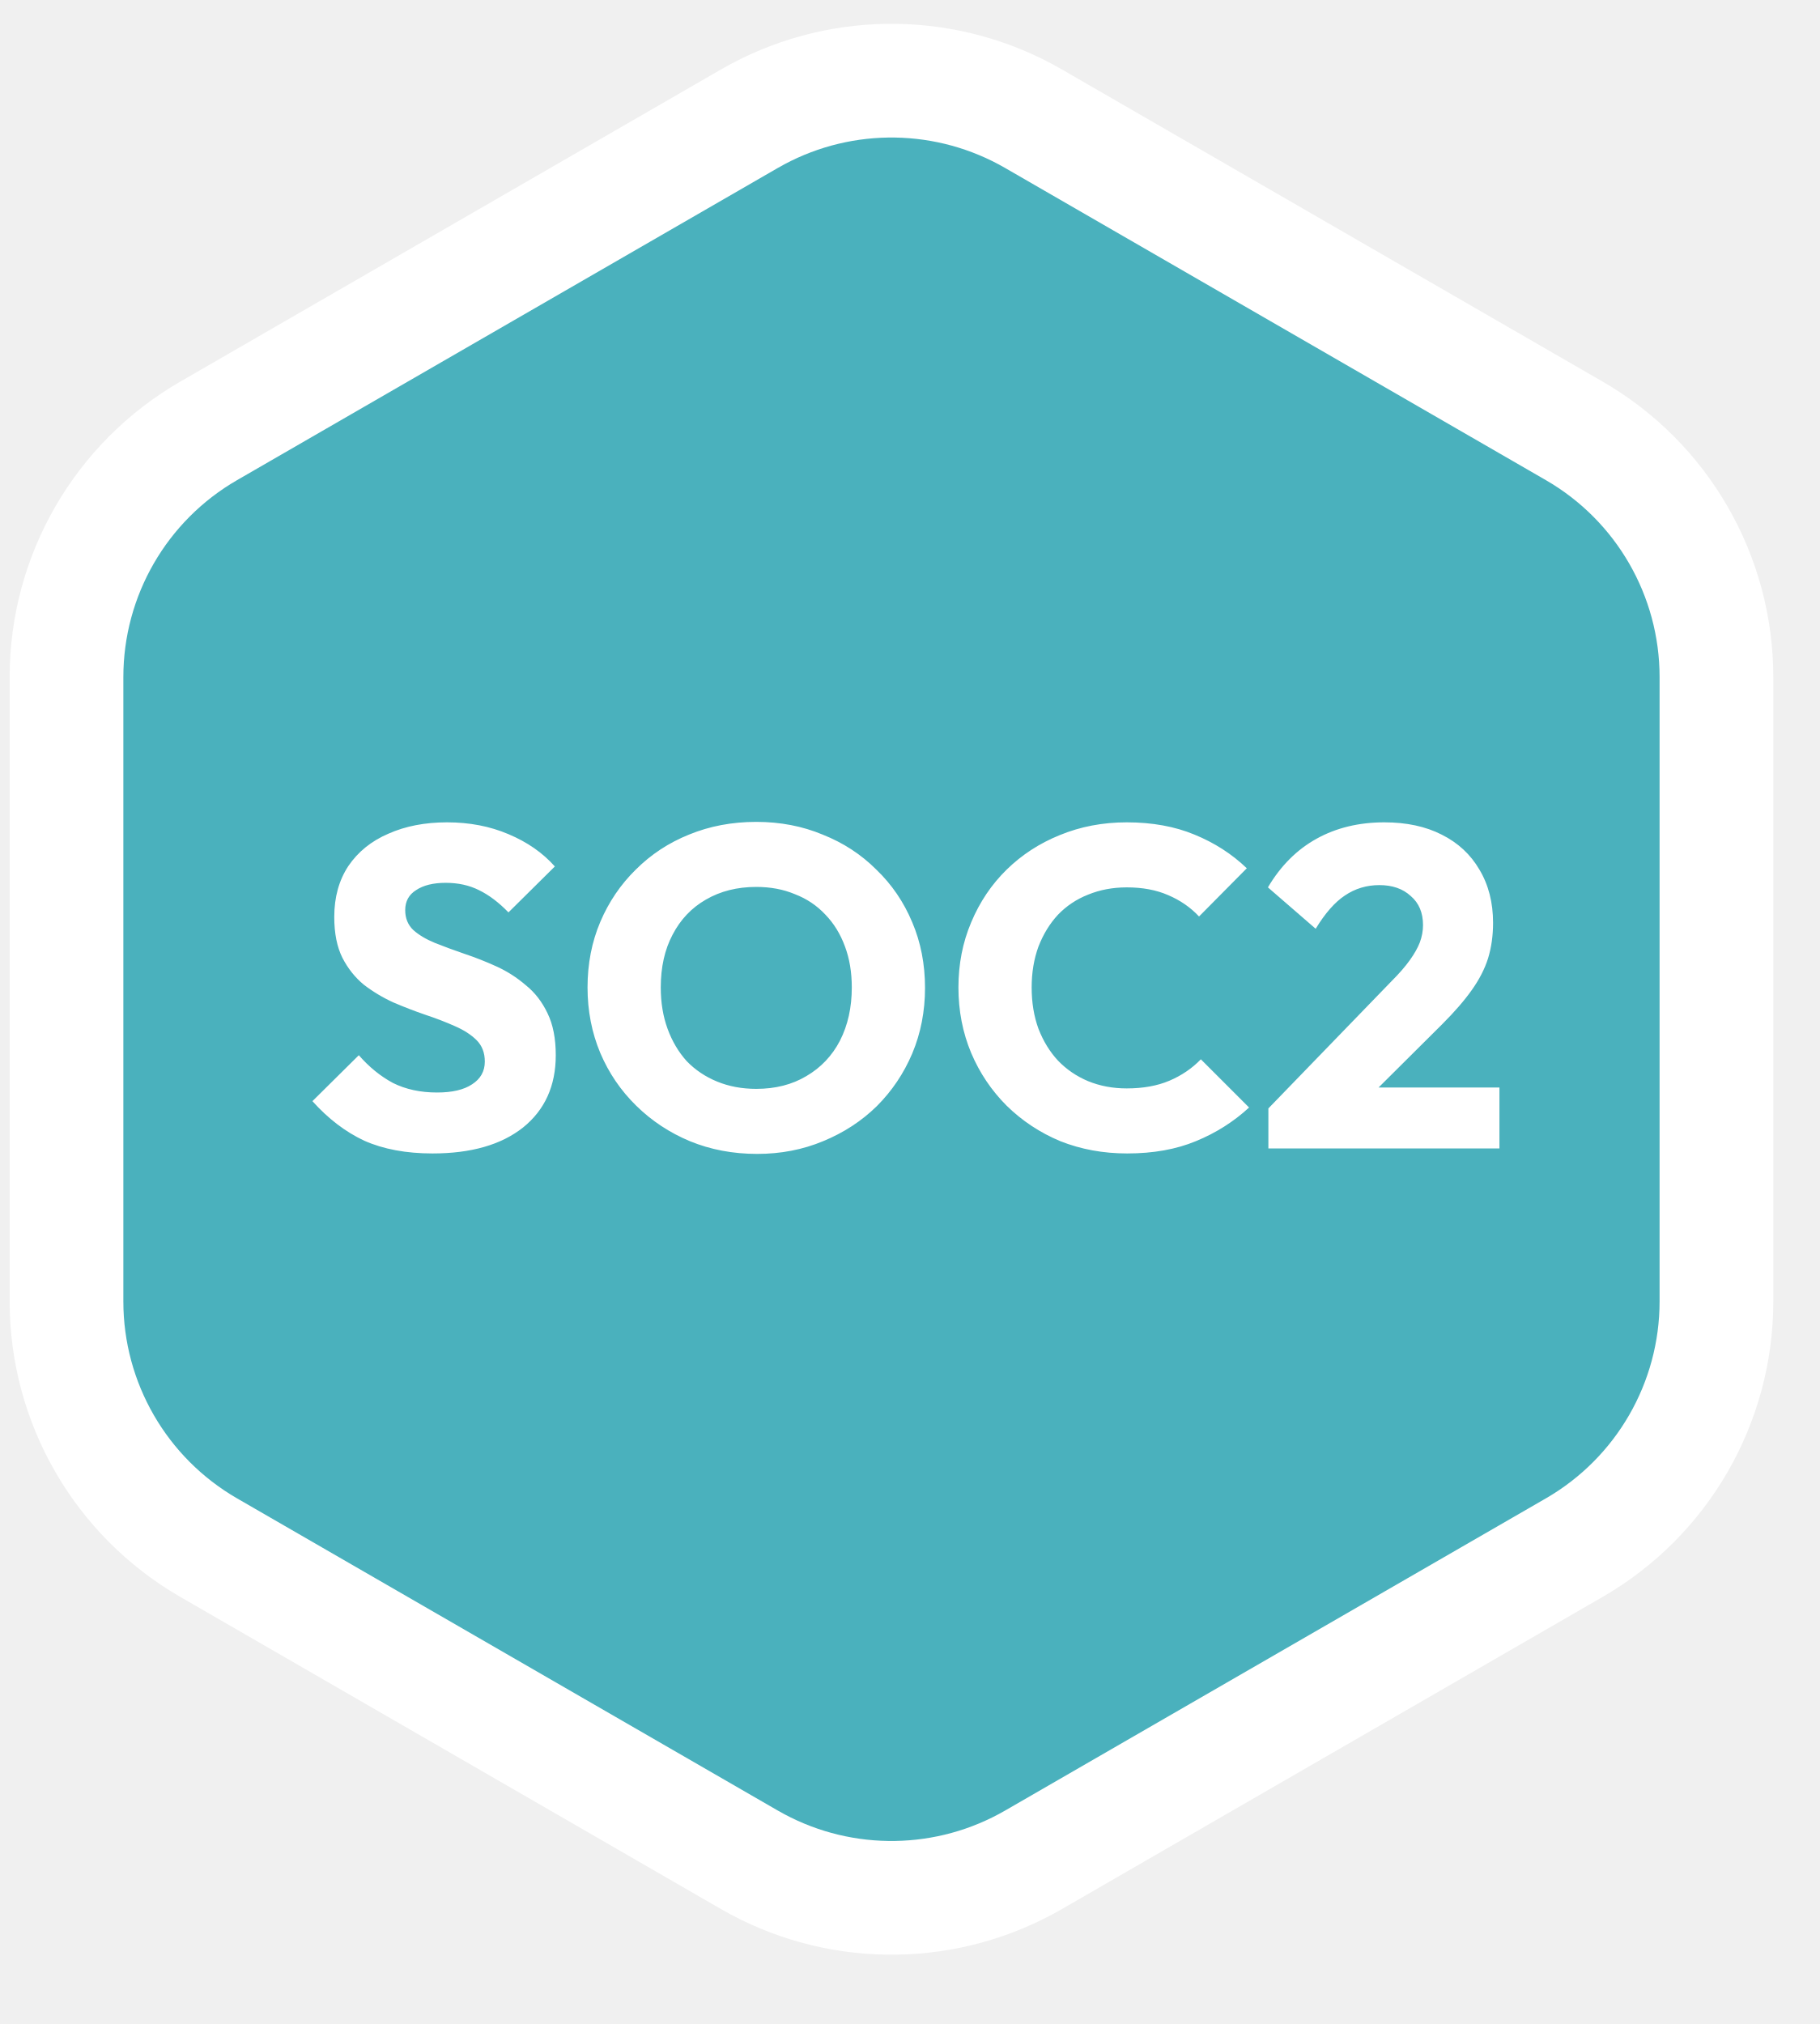
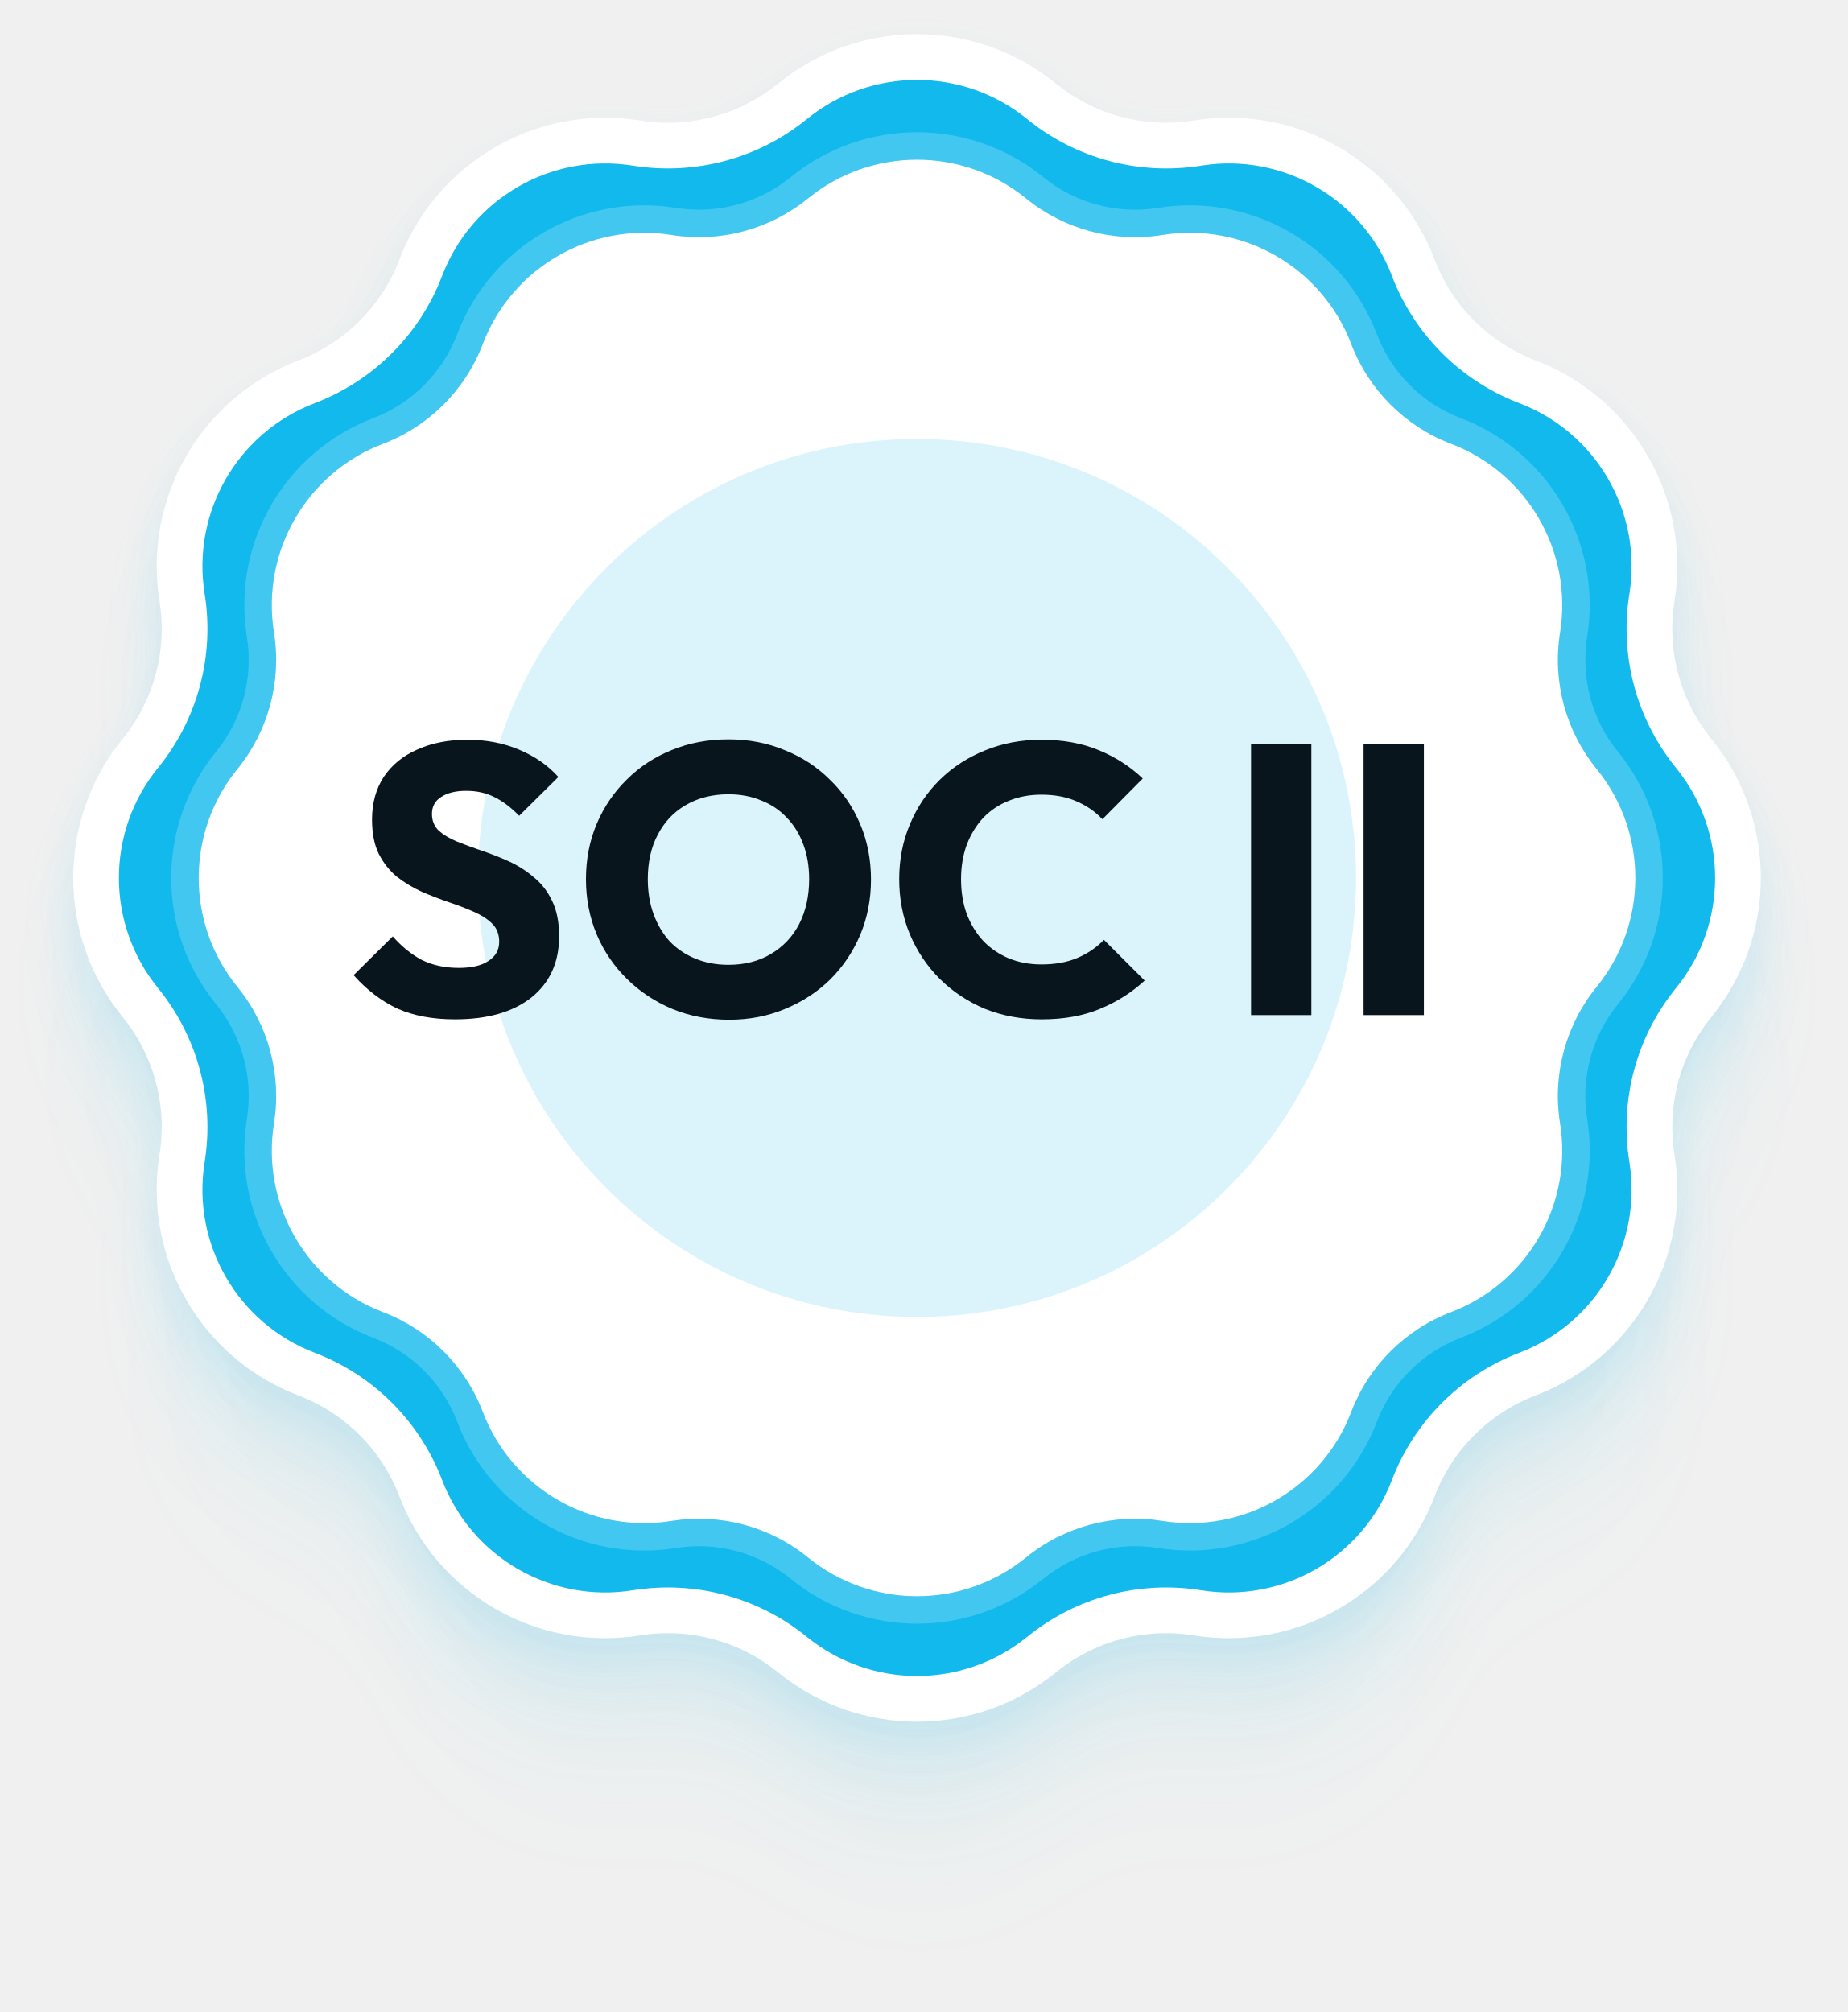
- <svg xmlns="http://www.w3.org/2000/svg" width="80" height="89" viewBox="0 0 80 89" fill="none">
-   <path d="M33.315 5.019C37.114 2.991 41.703 3.059 45.449 5.222L69.225 18.948C73.092 21.181 75.475 25.308 75.475 29.773V57.227C75.475 61.692 73.092 65.819 69.225 68.052L45.449 81.778C41.703 83.941 37.114 84.009 33.315 81.981L32.949 81.778L9.174 68.052C5.307 65.819 2.924 61.692 2.924 57.227V29.773C2.924 25.308 5.307 21.181 9.174 18.948L32.949 5.222L33.315 5.019Z" fill="#4AB1BD" stroke="white" stroke-width="5" />
-   <path d="M19.018 50.72C17.858 50.72 16.858 50.533 16.018 50.16C15.191 49.773 14.431 49.193 13.738 48.42L15.778 46.4C16.231 46.92 16.731 47.327 17.278 47.62C17.838 47.9 18.485 48.04 19.218 48.04C19.885 48.04 20.398 47.92 20.758 47.68C21.131 47.44 21.318 47.107 21.318 46.68C21.318 46.293 21.198 45.98 20.958 45.74C20.718 45.5 20.398 45.293 19.998 45.12C19.611 44.947 19.178 44.78 18.698 44.62C18.231 44.46 17.765 44.28 17.298 44.08C16.831 43.867 16.398 43.607 15.998 43.3C15.611 42.98 15.298 42.587 15.058 42.12C14.818 41.64 14.698 41.04 14.698 40.32C14.698 39.453 14.905 38.707 15.318 38.08C15.745 37.453 16.331 36.98 17.078 36.66C17.825 36.327 18.685 36.16 19.658 36.16C20.645 36.16 21.545 36.333 22.358 36.68C23.185 37.027 23.865 37.5 24.398 38.1L22.358 40.12C21.931 39.68 21.498 39.353 21.058 39.14C20.631 38.927 20.145 38.82 19.598 38.82C19.051 38.82 18.618 38.927 18.298 39.14C17.978 39.34 17.818 39.633 17.818 40.02C17.818 40.38 17.938 40.673 18.178 40.9C18.418 41.113 18.731 41.3 19.118 41.46C19.518 41.62 19.951 41.78 20.418 41.94C20.898 42.1 21.371 42.287 21.838 42.5C22.305 42.713 22.731 42.987 23.118 43.32C23.518 43.64 23.838 44.053 24.078 44.56C24.318 45.053 24.438 45.667 24.438 46.4C24.438 47.747 23.958 48.807 22.998 49.58C22.038 50.34 20.711 50.72 19.018 50.72ZM33.295 50.74C32.229 50.74 31.242 50.553 30.335 50.18C29.442 49.807 28.655 49.287 27.975 48.62C27.295 47.953 26.769 47.18 26.395 46.3C26.022 45.407 25.835 44.447 25.835 43.42C25.835 42.38 26.022 41.42 26.395 40.54C26.769 39.66 27.289 38.893 27.955 38.24C28.622 37.573 29.402 37.06 30.295 36.7C31.202 36.327 32.189 36.14 33.255 36.14C34.309 36.14 35.282 36.327 36.175 36.7C37.082 37.06 37.869 37.573 38.535 38.24C39.215 38.893 39.742 39.667 40.115 40.56C40.489 41.44 40.675 42.4 40.675 43.44C40.675 44.467 40.489 45.427 40.115 46.32C39.742 47.2 39.222 47.973 38.555 48.64C37.889 49.293 37.102 49.807 36.195 50.18C35.302 50.553 34.335 50.74 33.295 50.74ZM33.255 47.88C34.095 47.88 34.829 47.693 35.455 47.32C36.095 46.947 36.589 46.427 36.935 45.76C37.282 45.08 37.455 44.3 37.455 43.42C37.455 42.753 37.355 42.153 37.155 41.62C36.955 41.073 36.669 40.607 36.295 40.22C35.922 39.82 35.475 39.52 34.955 39.32C34.449 39.107 33.882 39 33.255 39C32.415 39 31.675 39.187 31.035 39.56C30.409 39.92 29.922 40.433 29.575 41.1C29.229 41.753 29.055 42.527 29.055 43.42C29.055 44.087 29.155 44.693 29.355 45.24C29.555 45.787 29.835 46.26 30.195 46.66C30.569 47.047 31.015 47.347 31.535 47.56C32.055 47.773 32.629 47.88 33.255 47.88ZM49.564 50.72C48.511 50.72 47.531 50.54 46.624 50.18C45.731 49.807 44.944 49.287 44.264 48.62C43.597 47.953 43.077 47.18 42.704 46.3C42.331 45.407 42.144 44.447 42.144 43.42C42.144 42.393 42.331 41.44 42.704 40.56C43.077 39.667 43.597 38.893 44.264 38.24C44.931 37.587 45.711 37.08 46.604 36.72C47.511 36.347 48.491 36.16 49.544 36.16C50.664 36.16 51.657 36.34 52.524 36.7C53.404 37.06 54.171 37.553 54.824 38.18L52.724 40.3C52.351 39.9 51.897 39.587 51.364 39.36C50.844 39.133 50.237 39.02 49.544 39.02C48.931 39.02 48.364 39.127 47.844 39.34C47.337 39.54 46.897 39.833 46.524 40.22C46.164 40.607 45.877 41.073 45.664 41.62C45.464 42.167 45.364 42.767 45.364 43.42C45.364 44.087 45.464 44.693 45.664 45.24C45.877 45.787 46.164 46.253 46.524 46.64C46.897 47.027 47.337 47.327 47.844 47.54C48.364 47.753 48.931 47.86 49.544 47.86C50.264 47.86 50.891 47.747 51.424 47.52C51.957 47.293 52.417 46.98 52.804 46.58L54.924 48.7C54.244 49.327 53.464 49.82 52.584 50.18C51.717 50.54 50.711 50.72 49.564 50.72ZM55.773 48.74L61.193 43.14C61.526 42.807 61.793 42.5 61.993 42.22C62.193 41.94 62.34 41.68 62.433 41.44C62.526 41.187 62.573 40.933 62.573 40.68C62.573 40.133 62.393 39.707 62.033 39.4C61.686 39.08 61.226 38.92 60.653 38.92C60.093 38.92 59.586 39.073 59.133 39.38C58.693 39.673 58.266 40.16 57.853 40.84L55.753 39.02C56.313 38.073 57.026 37.36 57.893 36.88C58.76 36.4 59.753 36.16 60.873 36.16C61.846 36.16 62.686 36.34 63.393 36.7C64.113 37.06 64.666 37.573 65.053 38.24C65.453 38.907 65.653 39.687 65.653 40.58C65.653 41.14 65.58 41.66 65.433 42.14C65.286 42.607 65.046 43.073 64.713 43.54C64.393 43.993 63.96 44.493 63.413 45.04L59.653 48.78L55.773 48.74ZM55.773 50.5V48.74L58.433 47.82H65.933V50.5H55.773Z" fill="white" />
+ <svg xmlns="http://www.w3.org/2000/svg" width="101" height="110" viewBox="0 0 101 110" fill="none">
+   <g filter="url(#filter0_dddd_17263_40343)">
+     <path d="M43.32 5.54C47.287 2.313 52.974 2.313 56.94 5.54C59.326 7.481 62.426 8.311 65.462 7.823C70.511 7.012 75.436 9.856 77.258 14.634C78.354 17.507 80.623 19.776 83.496 20.872C88.275 22.694 91.118 27.619 90.307 32.668C89.819 35.704 90.65 38.804 92.59 41.19C95.817 45.157 95.817 50.843 92.59 54.81C90.65 57.196 89.819 60.296 90.307 63.332C91.118 68.381 88.275 73.306 83.496 75.128C80.623 76.224 78.354 78.493 77.258 81.366C75.436 86.144 70.511 88.988 65.462 88.177C62.426 87.689 59.326 88.519 56.94 90.46C52.974 93.687 47.287 93.687 43.32 90.46C40.934 88.519 37.834 87.689 34.798 88.177C29.749 88.988 24.824 86.144 23.002 81.366C21.907 78.493 19.637 76.224 16.764 75.128C11.986 73.306 9.142 68.381 9.954 63.332C10.441 60.296 9.611 57.196 7.67 54.81C4.443 50.843 4.443 45.157 7.67 41.19C9.611 38.804 10.441 35.704 9.954 32.668C9.142 27.619 11.986 22.694 16.764 20.872C19.637 19.776 21.907 17.507 23.002 14.634C24.824 9.856 29.749 7.012 34.798 7.823C37.834 8.311 40.934 7.481 43.32 5.54Z" fill="#11B9EC" />
+     <path d="M43.32 5.54C47.287 2.313 52.974 2.313 56.94 5.54C59.326 7.481 62.426 8.311 65.462 7.823C70.511 7.012 75.436 9.856 77.258 14.634C78.354 17.507 80.623 19.776 83.496 20.872C88.275 22.694 91.118 27.619 90.307 32.668C89.819 35.704 90.65 38.804 92.59 41.19C95.817 45.157 95.817 50.843 92.59 54.81C90.65 57.196 89.819 60.296 90.307 63.332C91.118 68.381 88.275 73.306 83.496 75.128C80.623 76.224 78.354 78.493 77.258 81.366C75.436 86.144 70.511 88.988 65.462 88.177C62.426 87.689 59.326 88.519 56.94 90.46C52.974 93.687 47.287 93.687 43.32 90.46C40.934 88.519 37.834 87.689 34.798 88.177C29.749 88.988 24.824 86.144 23.002 81.366C21.907 78.493 19.637 76.224 16.764 75.128C11.986 73.306 9.142 68.381 9.954 63.332C10.441 60.296 9.611 57.196 7.67 54.81C4.443 50.843 4.443 45.157 7.67 41.19C9.611 38.804 10.441 35.704 9.954 32.668C9.142 27.619 11.986 22.694 16.764 20.872C19.637 19.776 21.907 17.507 23.002 14.634C24.824 9.856 29.749 7.012 34.798 7.823C37.834 8.311 40.934 7.481 43.32 5.54Z" stroke="white" stroke-width="2.5" />
+   </g>
+   <path d="M44.171 10.847C47.642 8.024 52.618 8.024 56.089 10.847C58.176 12.546 60.889 13.272 63.546 12.845C67.963 12.136 72.273 14.624 73.867 18.804C74.826 21.319 76.811 23.305 79.326 24.263C83.506 25.857 85.994 30.167 85.285 34.584C84.858 37.241 85.585 39.954 87.283 42.041C90.106 45.512 90.106 50.488 87.283 53.959C85.585 56.046 84.858 58.759 85.285 61.416C85.994 65.833 83.506 70.143 79.326 71.737C76.811 72.695 74.826 74.681 73.867 77.196C72.273 81.376 67.963 83.864 63.546 83.154C60.889 82.728 58.176 83.454 56.089 85.153C52.618 87.976 47.642 87.976 44.171 85.153C42.084 83.454 39.371 82.728 36.714 83.154C32.297 83.864 27.987 81.376 26.393 77.196C25.435 74.681 23.449 72.695 20.934 71.737C16.754 70.143 14.266 65.833 14.976 61.416C15.402 58.759 14.676 56.046 12.978 53.959C10.154 50.488 10.154 45.512 12.978 42.041C14.676 39.954 15.402 37.241 14.976 34.584C14.266 30.167 16.754 25.857 20.934 24.263C23.449 23.305 25.435 21.319 26.393 18.804C27.987 14.624 32.297 12.136 36.714 12.845C39.371 13.272 42.084 12.546 44.171 10.847Z" fill="white" />
+   <path d="M43.697 10.266C47.444 7.218 52.816 7.218 56.563 10.266C58.484 11.829 60.981 12.498 63.427 12.105C68.195 11.339 72.847 14.024 74.568 18.537C75.45 20.852 77.278 22.68 79.593 23.562C84.106 25.283 86.791 29.935 86.025 34.703C85.632 37.149 86.302 39.646 87.865 41.567C90.912 45.314 90.912 50.686 87.865 54.433C86.302 56.354 85.632 58.851 86.025 61.297C86.791 66.065 84.106 70.717 79.593 72.438C77.278 73.32 75.45 75.148 74.568 77.463C72.847 81.975 68.195 84.661 63.427 83.894C60.981 83.502 58.484 84.171 56.563 85.734C52.816 88.782 47.444 88.782 43.697 85.734C41.776 84.171 39.279 83.502 36.833 83.894C32.065 84.661 27.413 81.975 25.693 77.463C24.81 75.148 22.982 73.32 20.667 72.438C16.155 70.717 13.47 66.065 14.236 61.297C14.629 58.851 13.959 56.354 12.396 54.433C9.348 50.686 9.348 45.314 12.396 41.567C13.959 39.646 14.629 37.149 14.236 34.703C13.47 29.935 16.155 25.283 20.667 23.562C22.982 22.68 24.81 20.852 25.693 18.537C27.413 14.024 32.065 11.339 36.833 12.105C39.279 12.498 41.776 11.829 43.697 10.266Z" stroke="white" stroke-opacity="0.2" stroke-width="1.5" />
+   <circle cx="50.13" cy="48" r="24" fill="#11B9EC" fill-opacity="0.15" />
+   <path d="M24.874 55.731C23.656 55.731 22.606 55.535 21.724 55.143C20.856 54.737 20.058 54.128 19.33 53.316L21.472 51.195C21.948 51.741 22.473 52.168 23.047 52.476C23.635 52.77 24.314 52.917 25.084 52.917C25.784 52.917 26.323 52.791 26.701 52.539C27.093 52.287 27.289 51.937 27.289 51.489C27.289 51.083 27.163 50.754 26.911 50.502C26.659 50.25 26.323 50.033 25.903 49.851C25.497 49.669 25.042 49.494 24.538 49.326C24.048 49.158 23.558 48.969 23.068 48.759C22.578 48.535 22.123 48.262 21.703 47.94C21.297 47.604 20.968 47.191 20.716 46.701C20.464 46.197 20.338 45.567 20.338 44.811C20.338 43.901 20.555 43.117 20.989 42.459C21.437 41.801 22.053 41.304 22.837 40.968C23.621 40.618 24.524 40.443 25.546 40.443C26.582 40.443 27.527 40.625 28.381 40.989C29.249 41.353 29.963 41.85 30.523 42.48L28.381 44.601C27.933 44.139 27.478 43.796 27.016 43.572C26.568 43.348 26.057 43.236 25.483 43.236C24.909 43.236 24.454 43.348 24.118 43.572C23.782 43.782 23.614 44.09 23.614 44.496C23.614 44.874 23.74 45.182 23.992 45.42C24.244 45.644 24.573 45.84 24.979 46.008C25.399 46.176 25.854 46.344 26.344 46.512C26.848 46.68 27.345 46.876 27.835 47.1C28.325 47.324 28.773 47.611 29.179 47.961C29.599 48.297 29.935 48.731 30.187 49.263C30.439 49.781 30.565 50.425 30.565 51.195C30.565 52.609 30.061 53.722 29.053 54.534C28.045 55.332 26.652 55.731 24.874 55.731ZM39.865 55.752C38.745 55.752 37.709 55.556 36.757 55.164C35.819 54.772 34.993 54.226 34.279 53.526C33.565 52.826 33.012 52.014 32.62 51.09C32.228 50.152 32.032 49.144 32.032 48.066C32.032 46.974 32.228 45.966 32.62 45.042C33.012 44.118 33.558 43.313 34.258 42.627C34.958 41.927 35.777 41.388 36.715 41.01C37.667 40.618 38.703 40.422 39.823 40.422C40.929 40.422 41.951 40.618 42.889 41.01C43.841 41.388 44.667 41.927 45.367 42.627C46.081 43.313 46.634 44.125 47.026 45.063C47.418 45.987 47.614 46.995 47.614 48.087C47.614 49.165 47.418 50.173 47.026 51.111C46.634 52.035 46.088 52.847 45.388 53.547C44.688 54.233 43.862 54.772 42.91 55.164C41.972 55.556 40.957 55.752 39.865 55.752ZM39.823 52.749C40.705 52.749 41.475 52.553 42.133 52.161C42.805 51.769 43.323 51.223 43.687 50.523C44.051 49.809 44.233 48.99 44.233 48.066C44.233 47.366 44.128 46.736 43.918 46.176C43.708 45.602 43.407 45.112 43.015 44.706C42.623 44.286 42.154 43.971 41.608 43.761C41.076 43.537 40.481 43.425 39.823 43.425C38.941 43.425 38.164 43.621 37.492 44.013C36.834 44.391 36.323 44.93 35.959 45.63C35.595 46.316 35.413 47.128 35.413 48.066C35.413 48.766 35.518 49.403 35.728 49.977C35.938 50.551 36.232 51.048 36.61 51.468C37.002 51.874 37.471 52.189 38.017 52.413C38.563 52.637 39.165 52.749 39.823 52.749ZM56.947 55.731C55.841 55.731 54.812 55.542 53.86 55.164C52.922 54.772 52.096 54.226 51.382 53.526C50.682 52.826 50.136 52.014 49.744 51.09C49.352 50.152 49.156 49.144 49.156 48.066C49.156 46.988 49.352 45.987 49.744 45.063C50.136 44.125 50.682 43.313 51.382 42.627C52.082 41.941 52.901 41.409 53.839 41.031C54.791 40.639 55.82 40.443 56.926 40.443C58.102 40.443 59.145 40.632 60.055 41.01C60.979 41.388 61.784 41.906 62.47 42.564L60.265 44.79C59.873 44.37 59.397 44.041 58.837 43.803C58.291 43.565 57.654 43.446 56.926 43.446C56.282 43.446 55.687 43.558 55.141 43.782C54.609 43.992 54.147 44.3 53.755 44.706C53.377 45.112 53.076 45.602 52.852 46.176C52.642 46.75 52.537 47.38 52.537 48.066C52.537 48.766 52.642 49.403 52.852 49.977C53.076 50.551 53.377 51.041 53.755 51.447C54.147 51.853 54.609 52.168 55.141 52.392C55.687 52.616 56.282 52.728 56.926 52.728C57.682 52.728 58.34 52.609 58.9 52.371C59.46 52.133 59.943 51.804 60.349 51.384L62.575 53.61C61.861 54.268 61.042 54.786 60.118 55.164C59.208 55.542 58.151 55.731 56.947 55.731ZM68.39 55.5V40.674H71.687V55.5H68.39ZM74.542 55.5V40.674H77.839V55.5H74.542Z" fill="#09151D" />
+   <defs>
+     <filter id="filter0_dddd_17263_40343" x="0" y="0.87" width="100.26" height="108.26" filterUnits="userSpaceOnUse" color-interpolation-filters="sRGB">
+       <feFlood flood-opacity="0" result="BackgroundImageFix" />
+       <feColorMatrix in="SourceAlpha" type="matrix" values="0 0 0 0 0 0 0 0 0 0 0 0 0 0 0 0 0 0 127 0" result="hardAlpha" />
+       <feOffset dy="1" />
+       <feGaussianBlur stdDeviation="1" />
+       <feColorMatrix type="matrix" values="0 0 0 0 0.067 0 0 0 0 0.725 0 0 0 0 0.925 0 0 0 0.08 0" />
+       <feBlend mode="normal" in2="BackgroundImageFix" result="effect1_dropShadow_17263_40343" />
+       <feColorMatrix in="SourceAlpha" type="matrix" values="0 0 0 0 0 0 0 0 0 0 0 0 0 0 0 0 0 0 127 0" result="hardAlpha" />
+       <feOffset dy="3" />
+       <feGaussianBlur stdDeviation="1.5" />
+       <feColorMatrix type="matrix" values="0 0 0 0 0.067 0 0 0 0 0.725 0 0 0 0 0.925 0 0 0 0.07 0" />
+       <feBlend mode="normal" in2="effect1_dropShadow_17263_40343" result="effect2_dropShadow_17263_40343" />
+       <feColorMatrix in="SourceAlpha" type="matrix" values="0 0 0 0 0 0 0 0 0 0 0 0 0 0 0 0 0 0 127 0" result="hardAlpha" />
+       <feOffset dy="6" />
+       <feGaussianBlur stdDeviation="2" />
+       <feColorMatrix type="matrix" values="0 0 0 0 0.067 0 0 0 0 0.725 0 0 0 0 0.925 0 0 0 0.04 0" />
+       <feBlend mode="normal" in2="effect2_dropShadow_17263_40343" result="effect3_dropShadow_17263_40343" />
+       <feColorMatrix in="SourceAlpha" type="matrix" values="0 0 0 0 0 0 0 0 0 0 0 0 0 0 0 0 0 0 127 0" result="hardAlpha" />
+       <feOffset dy="11" />
+       <feGaussianBlur stdDeviation="2" />
+       <feColorMatrix type="matrix" values="0 0 0 0 0.067 0 0 0 0 0.725 0 0 0 0 0.925 0 0 0 0.01 0" />
+       <feBlend mode="normal" in2="effect3_dropShadow_17263_40343" result="effect4_dropShadow_17263_40343" />
+       <feBlend mode="normal" in="SourceGraphic" in2="effect4_dropShadow_17263_40343" result="shape" />
+     </filter>
+   </defs>
</svg>
